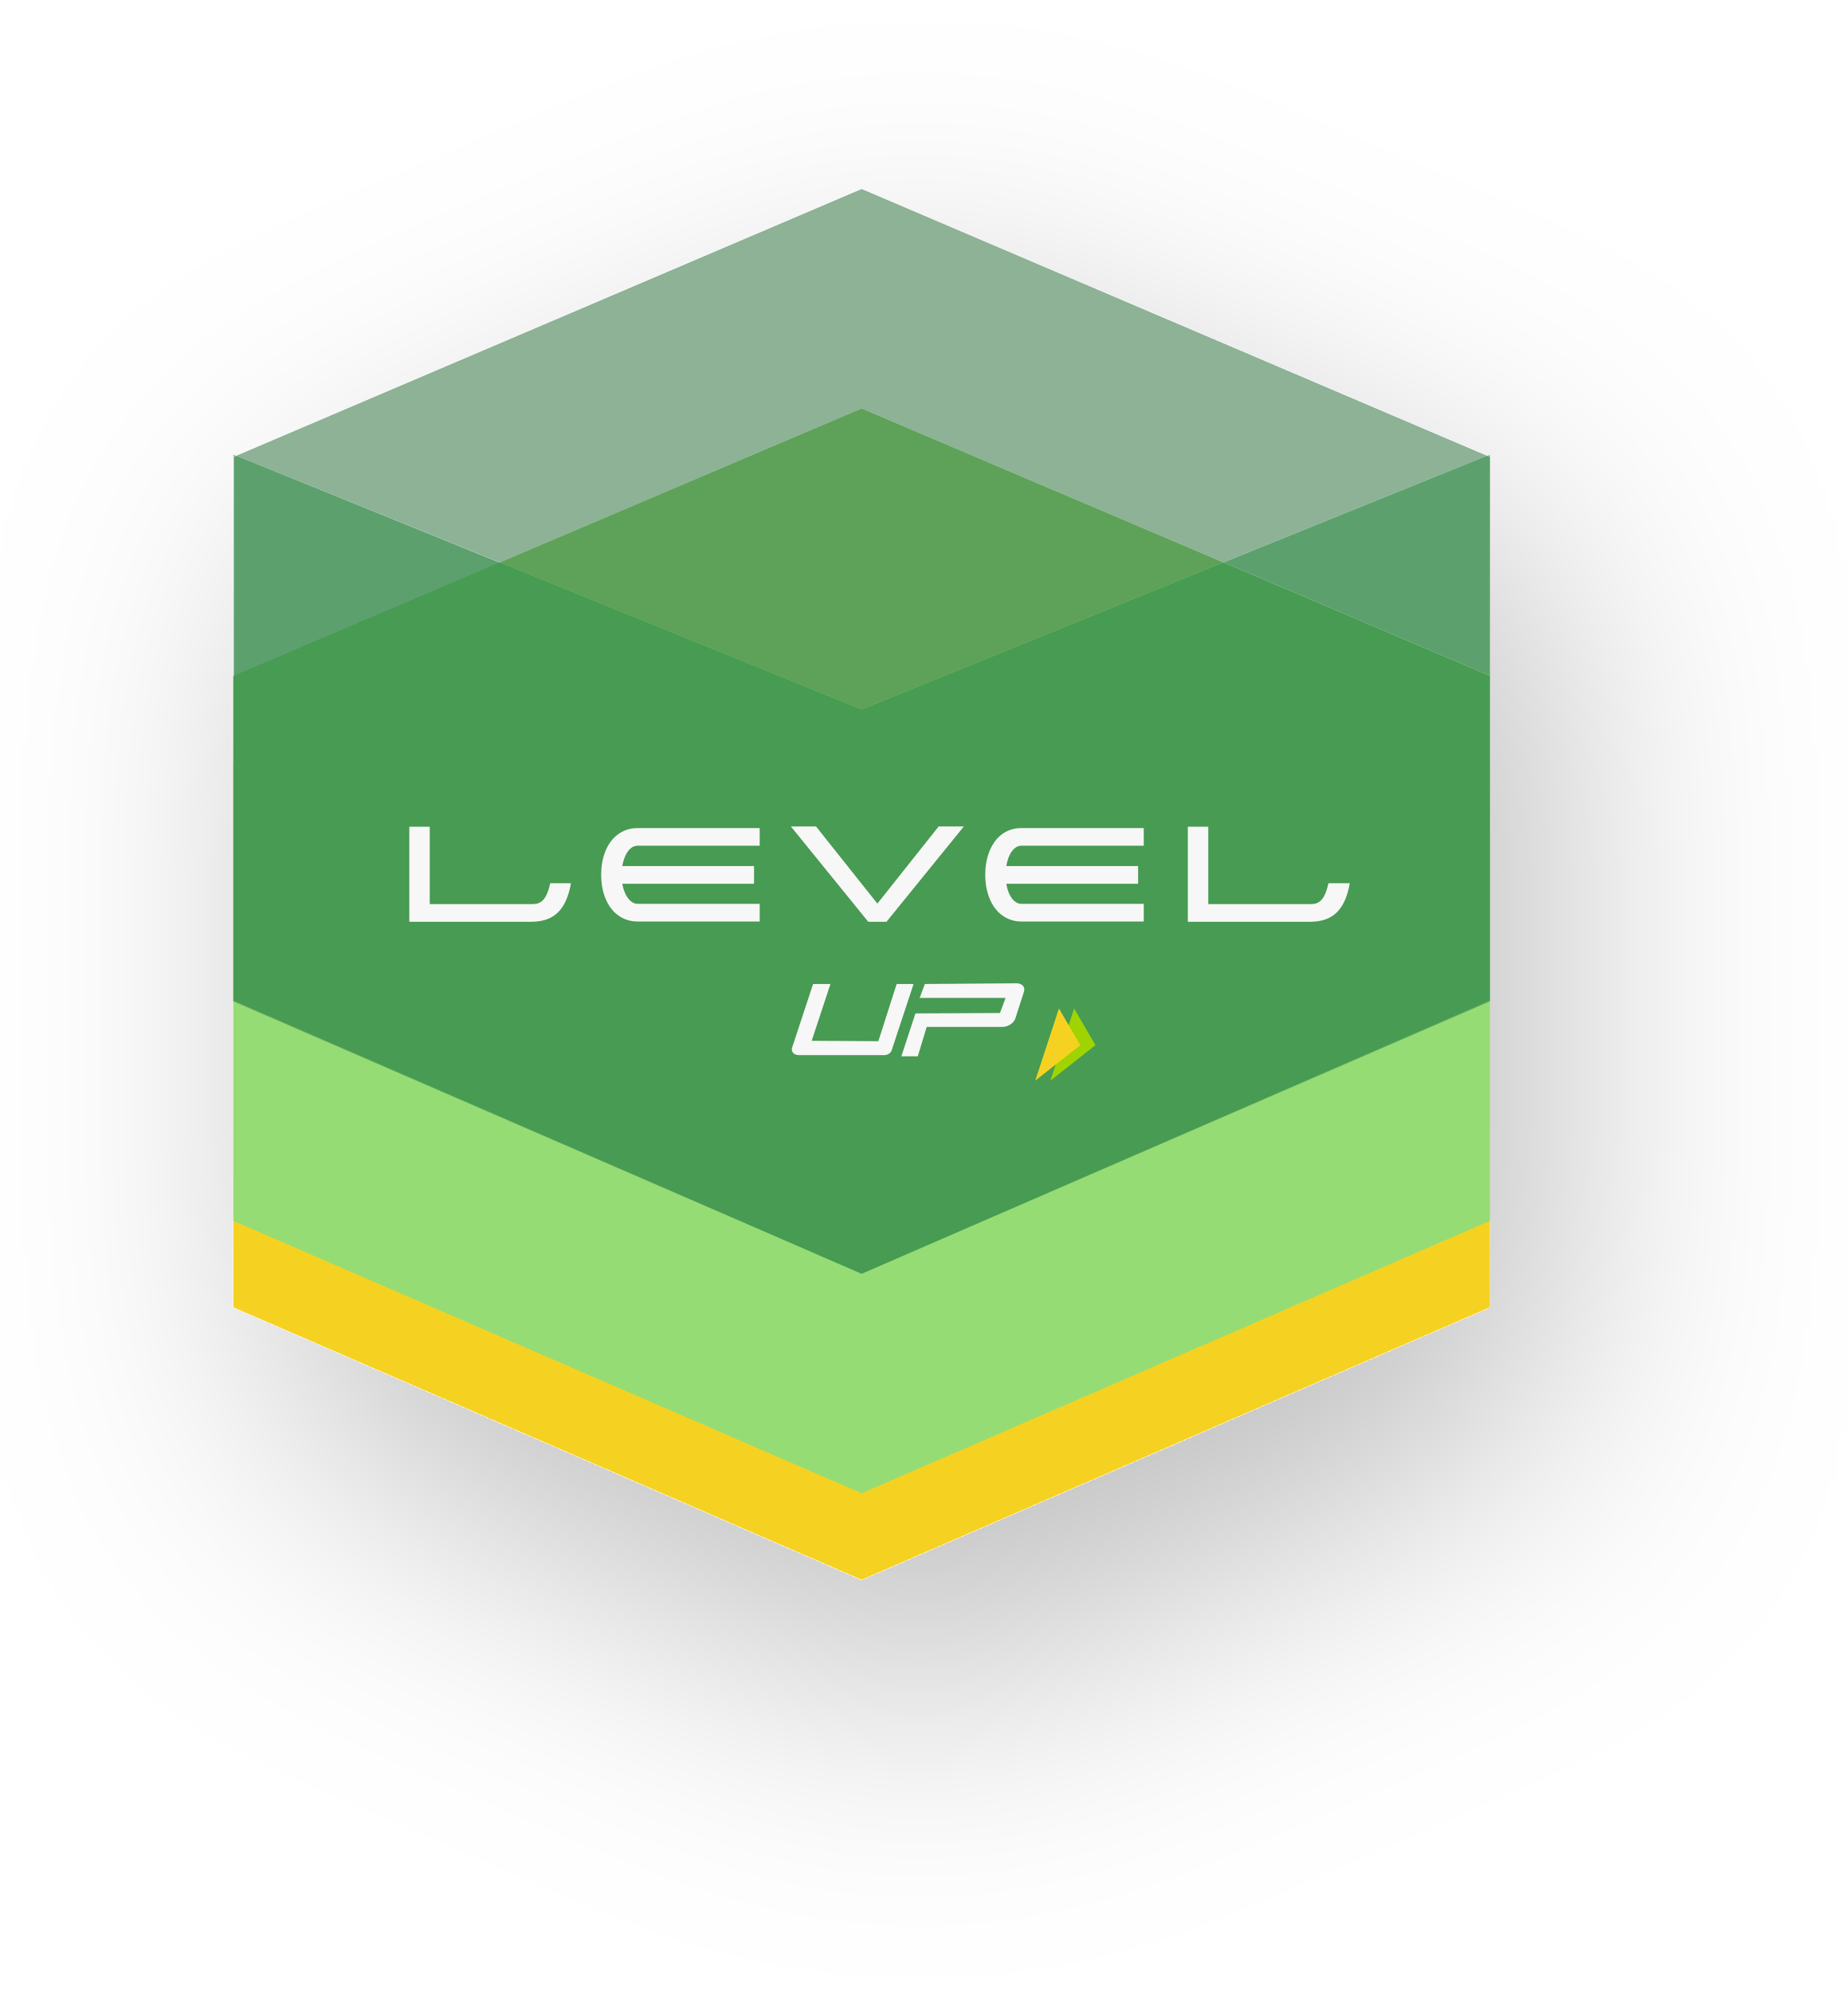
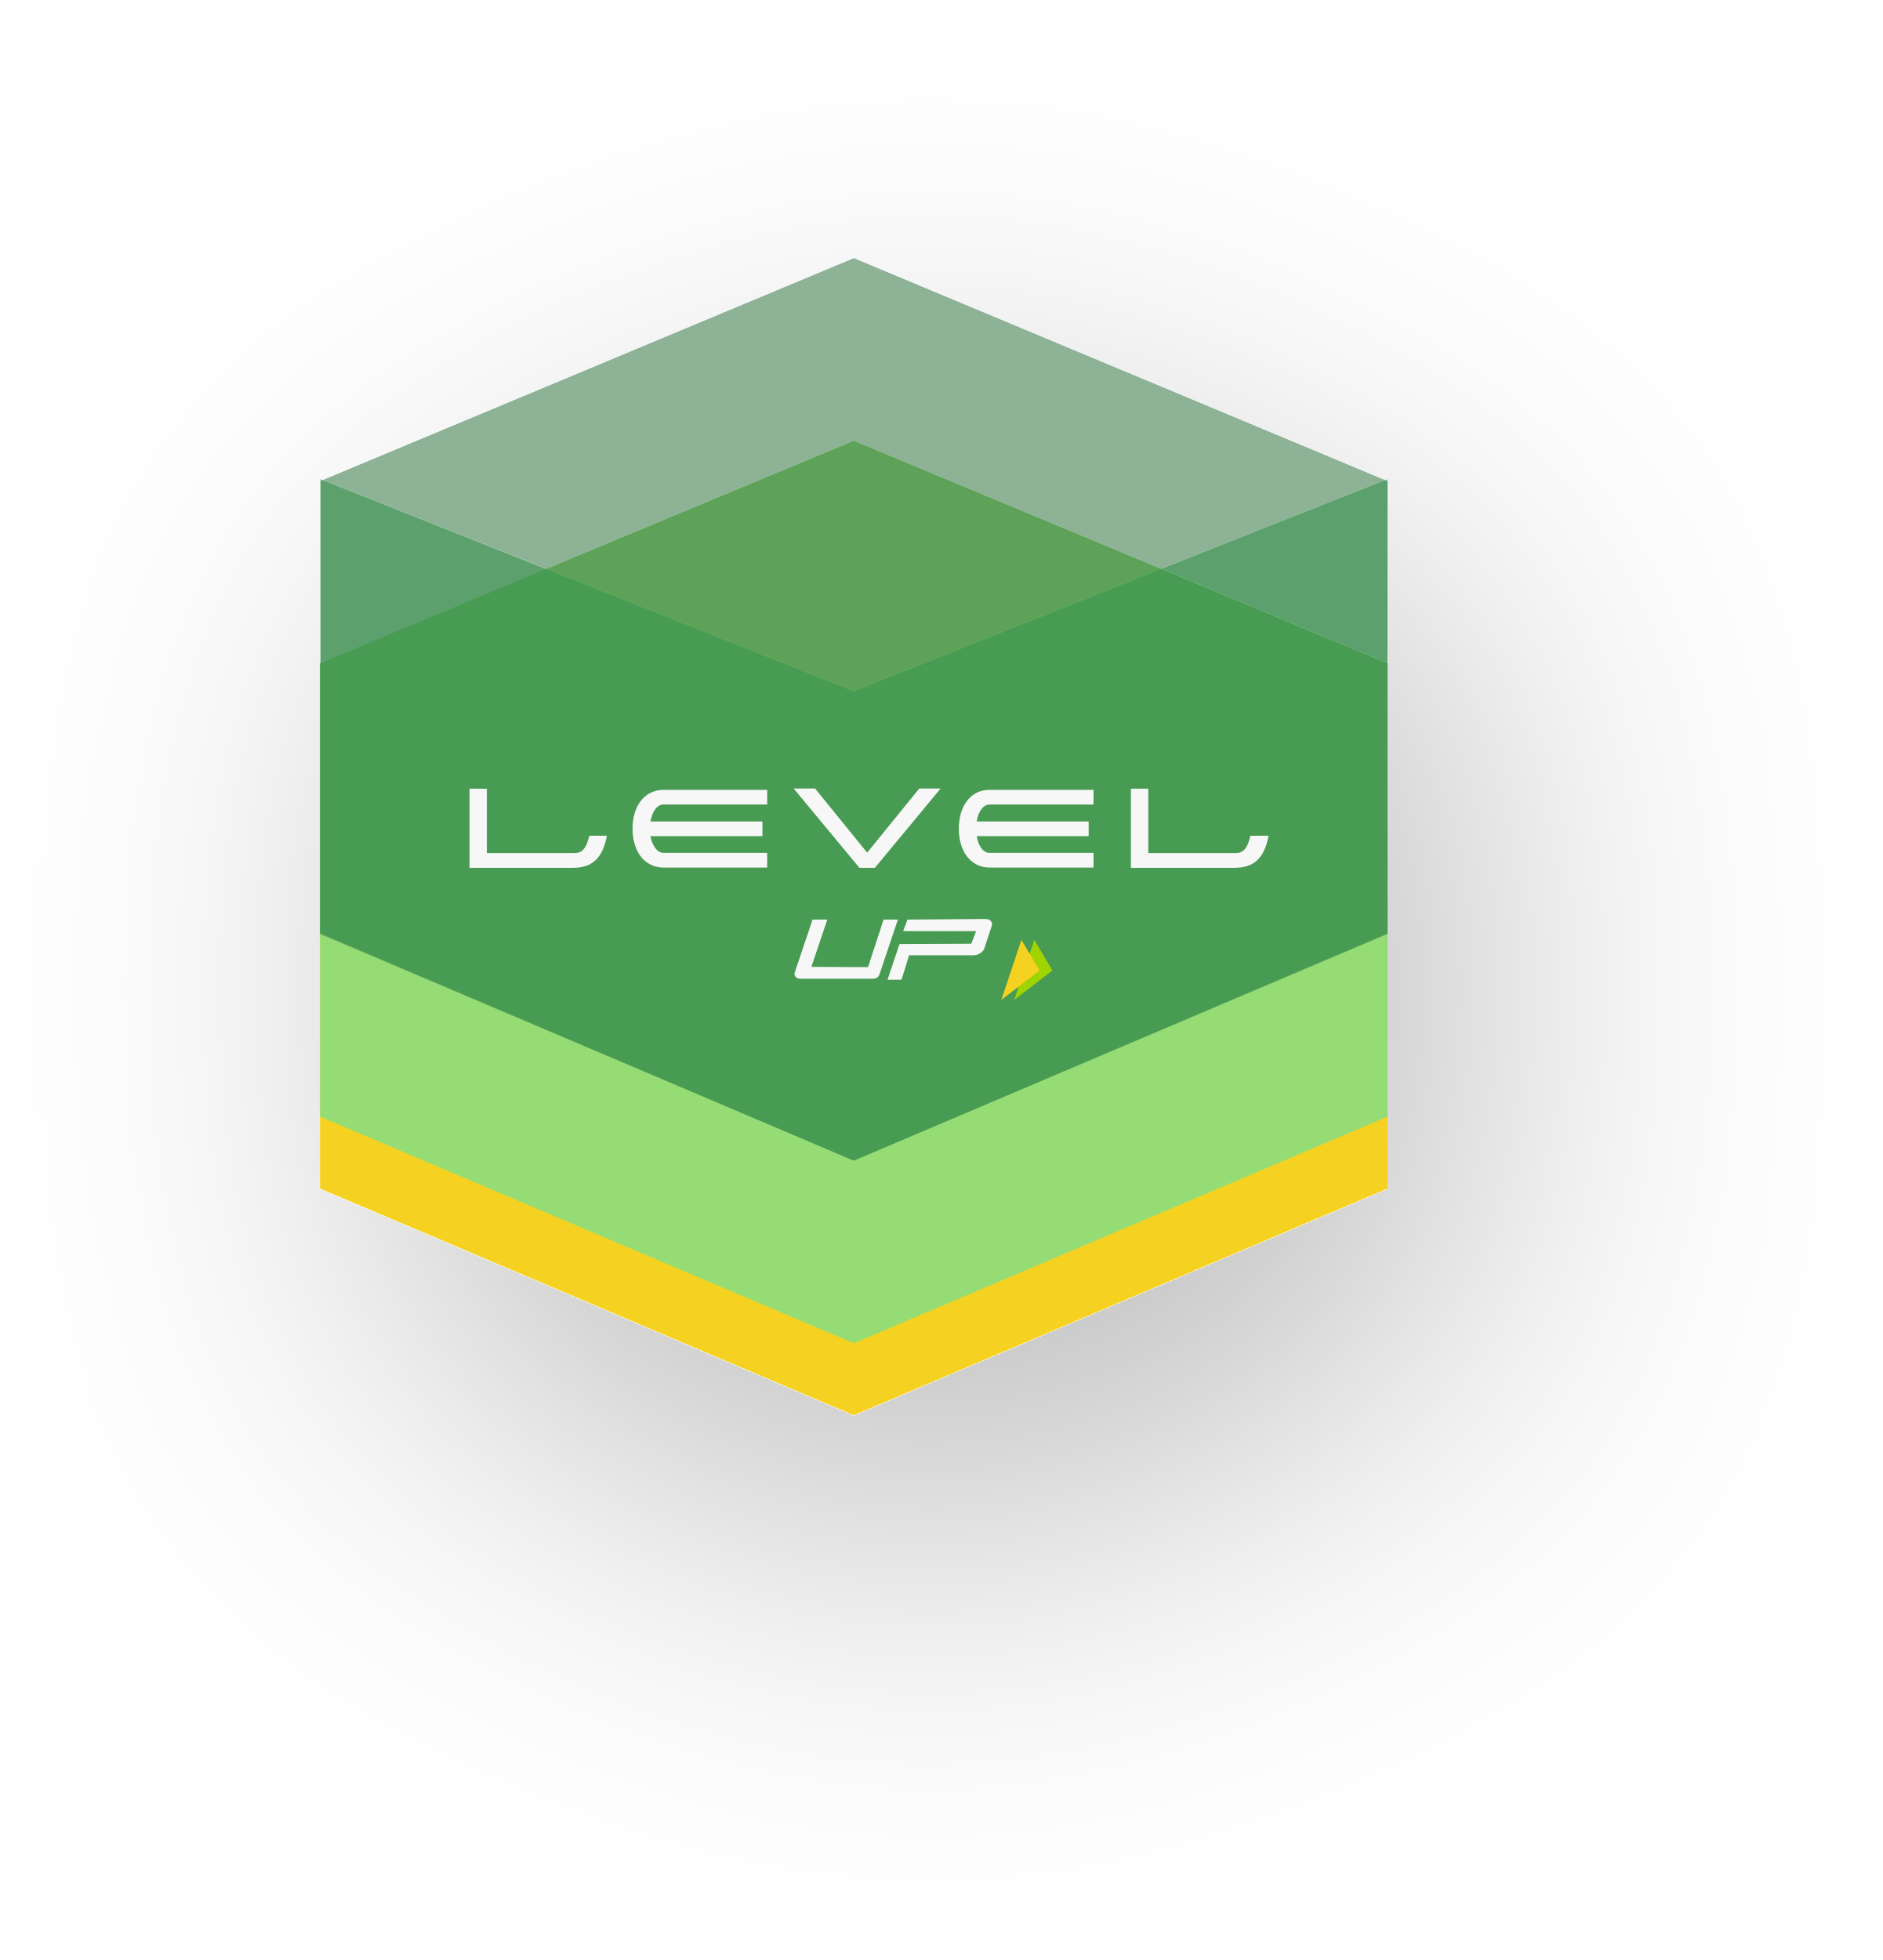
- <svg xmlns="http://www.w3.org/2000/svg" width="64" height="69" viewBox="0 0 64 69" fill="none">
+ <svg xmlns="http://www.w3.org/2000/svg" width="49" height="51" viewBox="0 0 49 51" fill="none">
  <g filter="url(#filter0_d_24_891)">
-     <path d="M29.842 17.144L8.08 26.423V45.284L29.842 54.722L51.603 45.284V26.423L29.842 17.144Z" fill="#F5D221" />
-     <path d="M29.842 14.149L8.08 23.414V42.288L29.842 51.726L51.603 42.288V23.414L29.842 14.149Z" fill="#96DC75" />
-     <path d="M29.843 6.546L8.188 15.785L17.313 19.481L29.843 14.149L42.374 19.481L51.498 15.785L29.843 6.546Z" fill="#8DB296" />
-     <path d="M29.841 14.149L17.311 19.481L29.841 24.575L42.372 19.481L29.841 14.149Z" fill="#5EA259" />
-     <path d="M8.08 23.414V34.685L29.842 44.123L51.603 34.685V34.659L29.842 44.123L8.08 34.659V23.414Z" fill="#5EA259" />
-     <path d="M8.08 15.745V15.824L8.172 15.785L8.08 15.745ZM51.603 15.745L51.512 15.785L51.603 15.824V34.672V15.745Z" fill="#8FC49C" />
-     <path d="M8.188 15.785L8.097 15.824V23.427L17.328 19.494L8.188 15.785ZM51.498 15.785L42.375 19.481L51.606 23.414V34.659V15.824L51.498 15.785Z" fill="#5CA16D" />
-     <path d="M42.373 19.481L29.842 24.575L17.311 19.481L8.08 23.414V34.659L29.842 44.123L51.603 34.659V23.414L42.373 19.481Z" fill="#479B52" />
-     <path d="M22.085 29.294H26.312V28.683H22.085C21.682 28.683 21.333 28.871 21.105 29.219C20.919 29.501 20.821 29.878 20.821 30.301C20.821 30.725 20.919 31.091 21.105 31.383C21.333 31.731 21.682 31.92 22.085 31.92H26.312V31.308H22.085C21.834 31.308 21.628 31.026 21.551 30.612H26.116V30H21.551C21.628 29.577 21.824 29.294 22.085 29.294Z" fill="#F7F7F7" />
-     <path d="M35.376 29.294H39.614V28.683H35.376C34.973 28.683 34.625 28.871 34.407 29.219C34.222 29.501 34.123 29.878 34.123 30.301C34.123 30.725 34.222 31.091 34.407 31.383C34.636 31.731 34.984 31.92 35.376 31.92H39.614V31.308H35.376C35.126 31.308 34.919 31.026 34.853 30.612H39.418V30H34.853C34.919 29.577 35.126 29.294 35.376 29.294Z" fill="#F7F7F7" />
-     <path d="M19.056 30.593C18.904 31.317 18.621 31.317 18.392 31.317H14.884V28.636H14.176V31.929H18.392C19.209 31.929 19.612 31.496 19.776 30.593H19.056Z" fill="#F7F7F7" />
-     <path d="M46.01 30.593C45.857 31.317 45.574 31.317 45.356 31.317H41.848V28.636H41.14V31.929H45.367C46.184 31.929 46.587 31.496 46.75 30.593H46.01Z" fill="#F7F7F7" />
-     <path d="M30.071 31.929H30.703L33.383 28.626H32.511L30.387 31.299L28.262 28.626H27.391L30.071 31.929Z" fill="#F7F7F7" />
-     <path fill-rule="evenodd" clip-rule="evenodd" d="M36.38 37.433L37.941 36.203L37.202 34.932L36.38 37.433Z" fill="#9FD402" />
-     <path fill-rule="evenodd" clip-rule="evenodd" d="M35.855 37.433L37.415 36.203L36.676 34.932L35.855 37.433Z" fill="#F5D221" />
-     <path fill-rule="evenodd" clip-rule="evenodd" d="M28.762 34.084L28.112 36.052L30.421 36.066L31.055 34.084H31.641L30.88 36.388C30.851 36.476 30.74 36.548 30.633 36.548H27.673C27.493 36.548 27.387 36.429 27.436 36.282L28.161 34.084H28.762ZM31.706 35.103L34.633 35.089L34.828 34.566H31.852L32.031 34.084L35.202 34.06C35.4 34.058 35.517 34.188 35.465 34.35L35.166 35.278C35.114 35.439 34.912 35.571 34.715 35.571H32.096L31.787 36.589H31.218L31.706 35.103Z" fill="#F7F7F7" />
+     <path d="M22.218 13.34L8.328 19.139V30.927L22.218 36.826L36.108 30.927V19.139L22.218 13.34Z" fill="#F5D221" />
+     <path d="M22.218 11.468L8.328 17.259V29.055L22.218 34.953L36.108 29.055V17.259L22.218 11.468Z" fill="#96DC75" />
+     <path d="M22.219 6.716L8.397 12.491L14.221 14.8L22.219 11.468L30.218 14.8L36.042 12.491L22.219 6.716Z" fill="#8DB296" />
+     <path d="M22.218 11.468L14.22 14.8L22.218 17.984L30.216 14.8L22.218 11.468Z" fill="#5EA259" />
+     <path d="M8.328 17.259V24.303L22.218 30.202L36.108 24.303V24.287L22.218 30.202L8.328 24.287V17.259Z" fill="#5EA259" />
+     <path d="M8.328 12.466V12.515L8.386 12.49L8.328 12.466ZM36.108 12.466L36.05 12.49L36.108 12.515V24.295V12.466Z" fill="#8FC49C" />
+     <path d="M8.396 12.491L8.338 12.515V17.267L14.23 14.809L8.396 12.491ZM36.041 12.491L30.218 14.8L36.11 17.259V24.287V12.515L36.041 12.491Z" fill="#5CA16D" />
+     <path d="M30.216 14.8L22.218 17.984L14.22 14.8L8.328 17.259V24.287L22.218 30.202L36.108 24.287V17.259L30.216 14.8Z" fill="#479B52" />
+     <path d="M17.267 20.934H19.965V20.552H17.267C17.009 20.552 16.787 20.669 16.641 20.887C16.523 21.063 16.46 21.299 16.46 21.563C16.46 21.828 16.523 22.057 16.641 22.24C16.787 22.457 17.009 22.575 17.267 22.575H19.965V22.192H17.267C17.107 22.192 16.975 22.016 16.926 21.757H19.84V21.375H16.926C16.975 21.11 17.1 20.934 17.267 20.934Z" fill="#F7F7F7" />
+     <path d="M25.75 20.934H28.456V20.552H25.75C25.493 20.552 25.271 20.669 25.131 20.887C25.013 21.063 24.951 21.299 24.951 21.563C24.951 21.828 25.013 22.057 25.131 22.24C25.277 22.457 25.5 22.575 25.75 22.575H28.456V22.192H25.75C25.59 22.192 25.458 22.016 25.417 21.757H28.33V21.375H25.417C25.458 21.11 25.59 20.934 25.75 20.934Z" fill="#F7F7F7" />
+     <path d="M15.334 21.746C15.236 22.198 15.056 22.198 14.909 22.198H12.67V20.522H12.218V22.581H14.909C15.431 22.581 15.688 22.31 15.793 21.746H15.334Z" fill="#F7F7F7" />
+     <path d="M32.538 21.746C32.44 22.198 32.259 22.198 32.12 22.198H29.881V20.522H29.429V22.581H32.127C32.649 22.581 32.906 22.31 33.011 21.746H32.538Z" fill="#F7F7F7" />
+     <path d="M22.364 22.581H22.767L24.478 20.517H23.922L22.566 22.187L21.21 20.517H20.653L22.364 22.581Z" fill="#F7F7F7" />
+     <path fill-rule="evenodd" clip-rule="evenodd" d="M26.392 26.02L27.387 25.252L26.916 24.457L26.392 26.02Z" fill="#9FD402" />
+     <path fill-rule="evenodd" clip-rule="evenodd" d="M26.056 26.02L27.052 25.252L26.58 24.457L26.056 26.02Z" fill="#F5D221" />
+     <path fill-rule="evenodd" clip-rule="evenodd" d="M21.529 23.928L21.114 25.158L22.588 25.166L22.993 23.928H23.366L22.881 25.368C22.862 25.423 22.792 25.467 22.723 25.467H20.834C20.719 25.467 20.651 25.393 20.682 25.301L21.145 23.928H21.529ZM23.408 24.564L25.276 24.556L25.401 24.229H23.501L23.616 23.928L25.64 23.912C25.766 23.911 25.841 23.992 25.808 24.094L25.617 24.674C25.584 24.775 25.454 24.857 25.328 24.857H23.657L23.46 25.493H23.096L23.408 24.564Z" fill="#F7F7F7" />
  </g>
  <defs>
-     <filter id="filter0_d_24_891" x="-2" y="0.546" width="67" height="68.454" filterUnits="userSpaceOnUse" color-interpolation-filters="sRGB">
+     <filter id="filter0_d_24_891" x="-1" y="0.716" width="50" height="50.284" filterUnits="userSpaceOnUse" color-interpolation-filters="sRGB">
      <feFlood flood-opacity="0" result="BackgroundImageFix" />
      <feColorMatrix in="SourceAlpha" type="matrix" values="0 0 0 0 0 0 0 0 0 0 0 0 0 0 0 0 0 0 127 0" result="hardAlpha" />
      <feOffset dx="2" dy="4" />
      <feGaussianBlur stdDeviation="5" />
      <feComposite in2="hardAlpha" operator="out" />
      <feColorMatrix type="matrix" values="0 0 0 0 0 0 0 0 0 0 0 0 0 0 0 0 0 0 0.25 0" />
      <feBlend mode="normal" in2="BackgroundImageFix" result="effect1_dropShadow_24_891" />
      <feBlend mode="normal" in="SourceGraphic" in2="effect1_dropShadow_24_891" result="shape" />
    </filter>
  </defs>
</svg>
